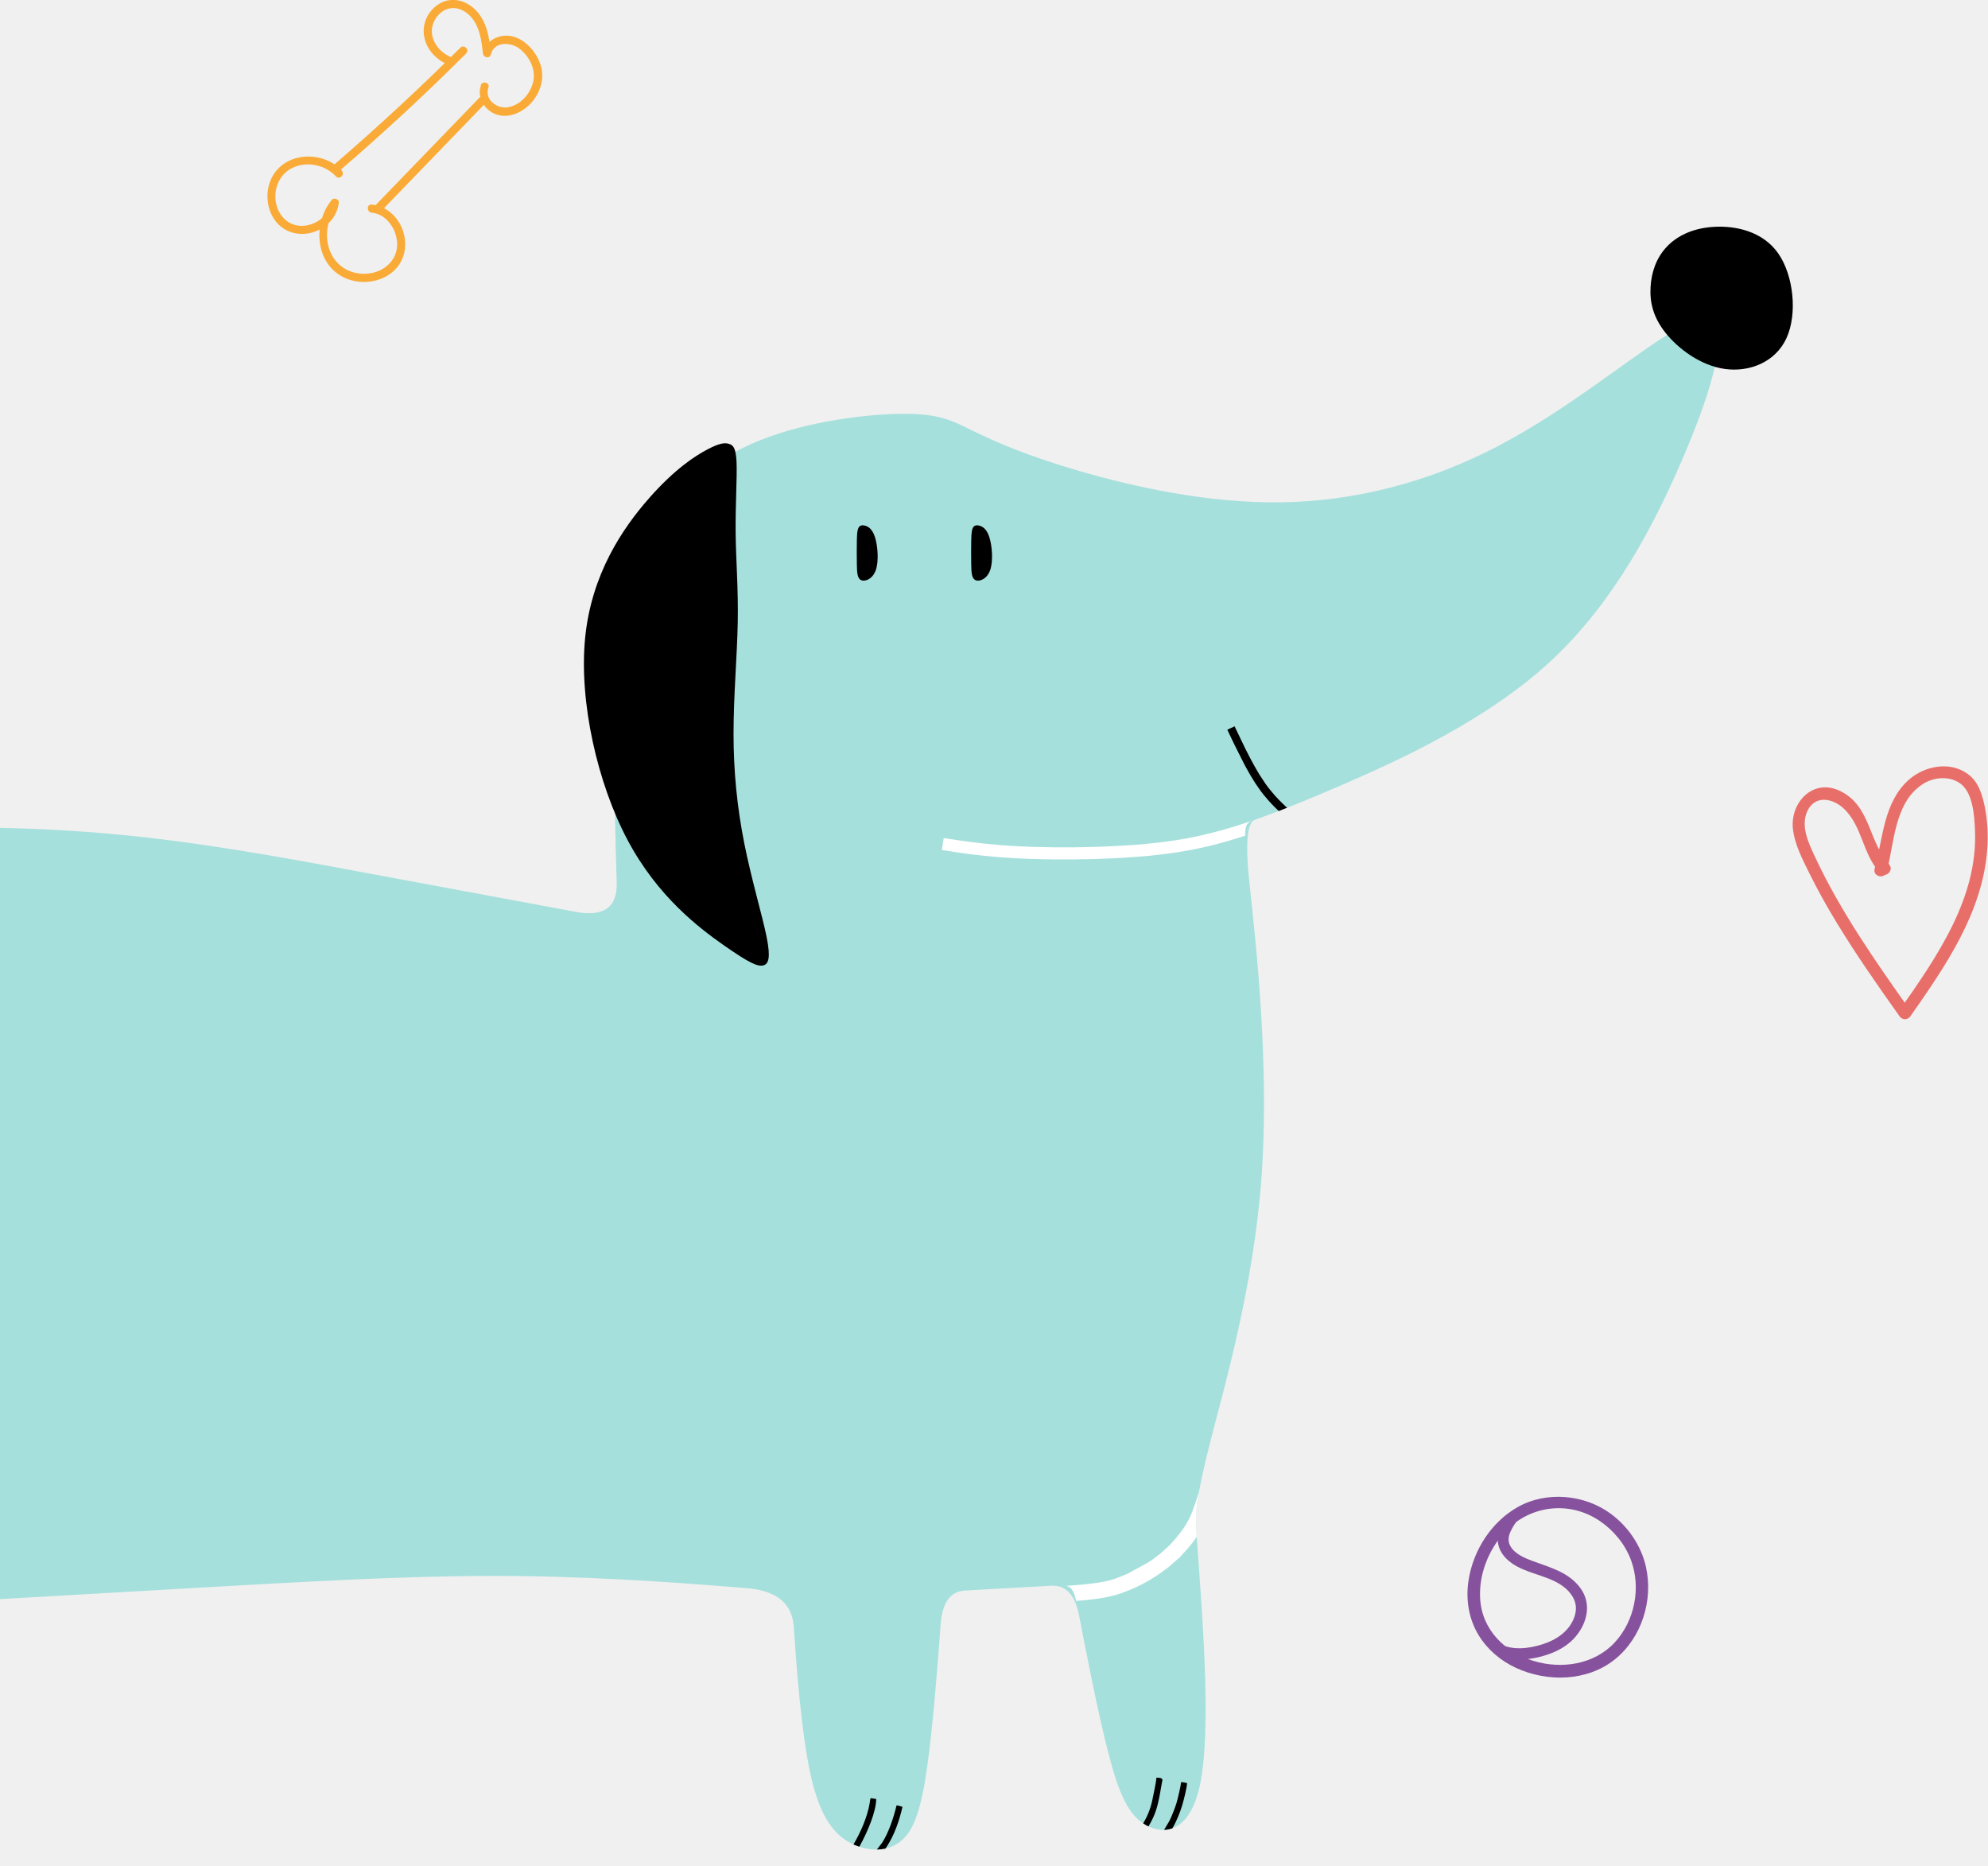
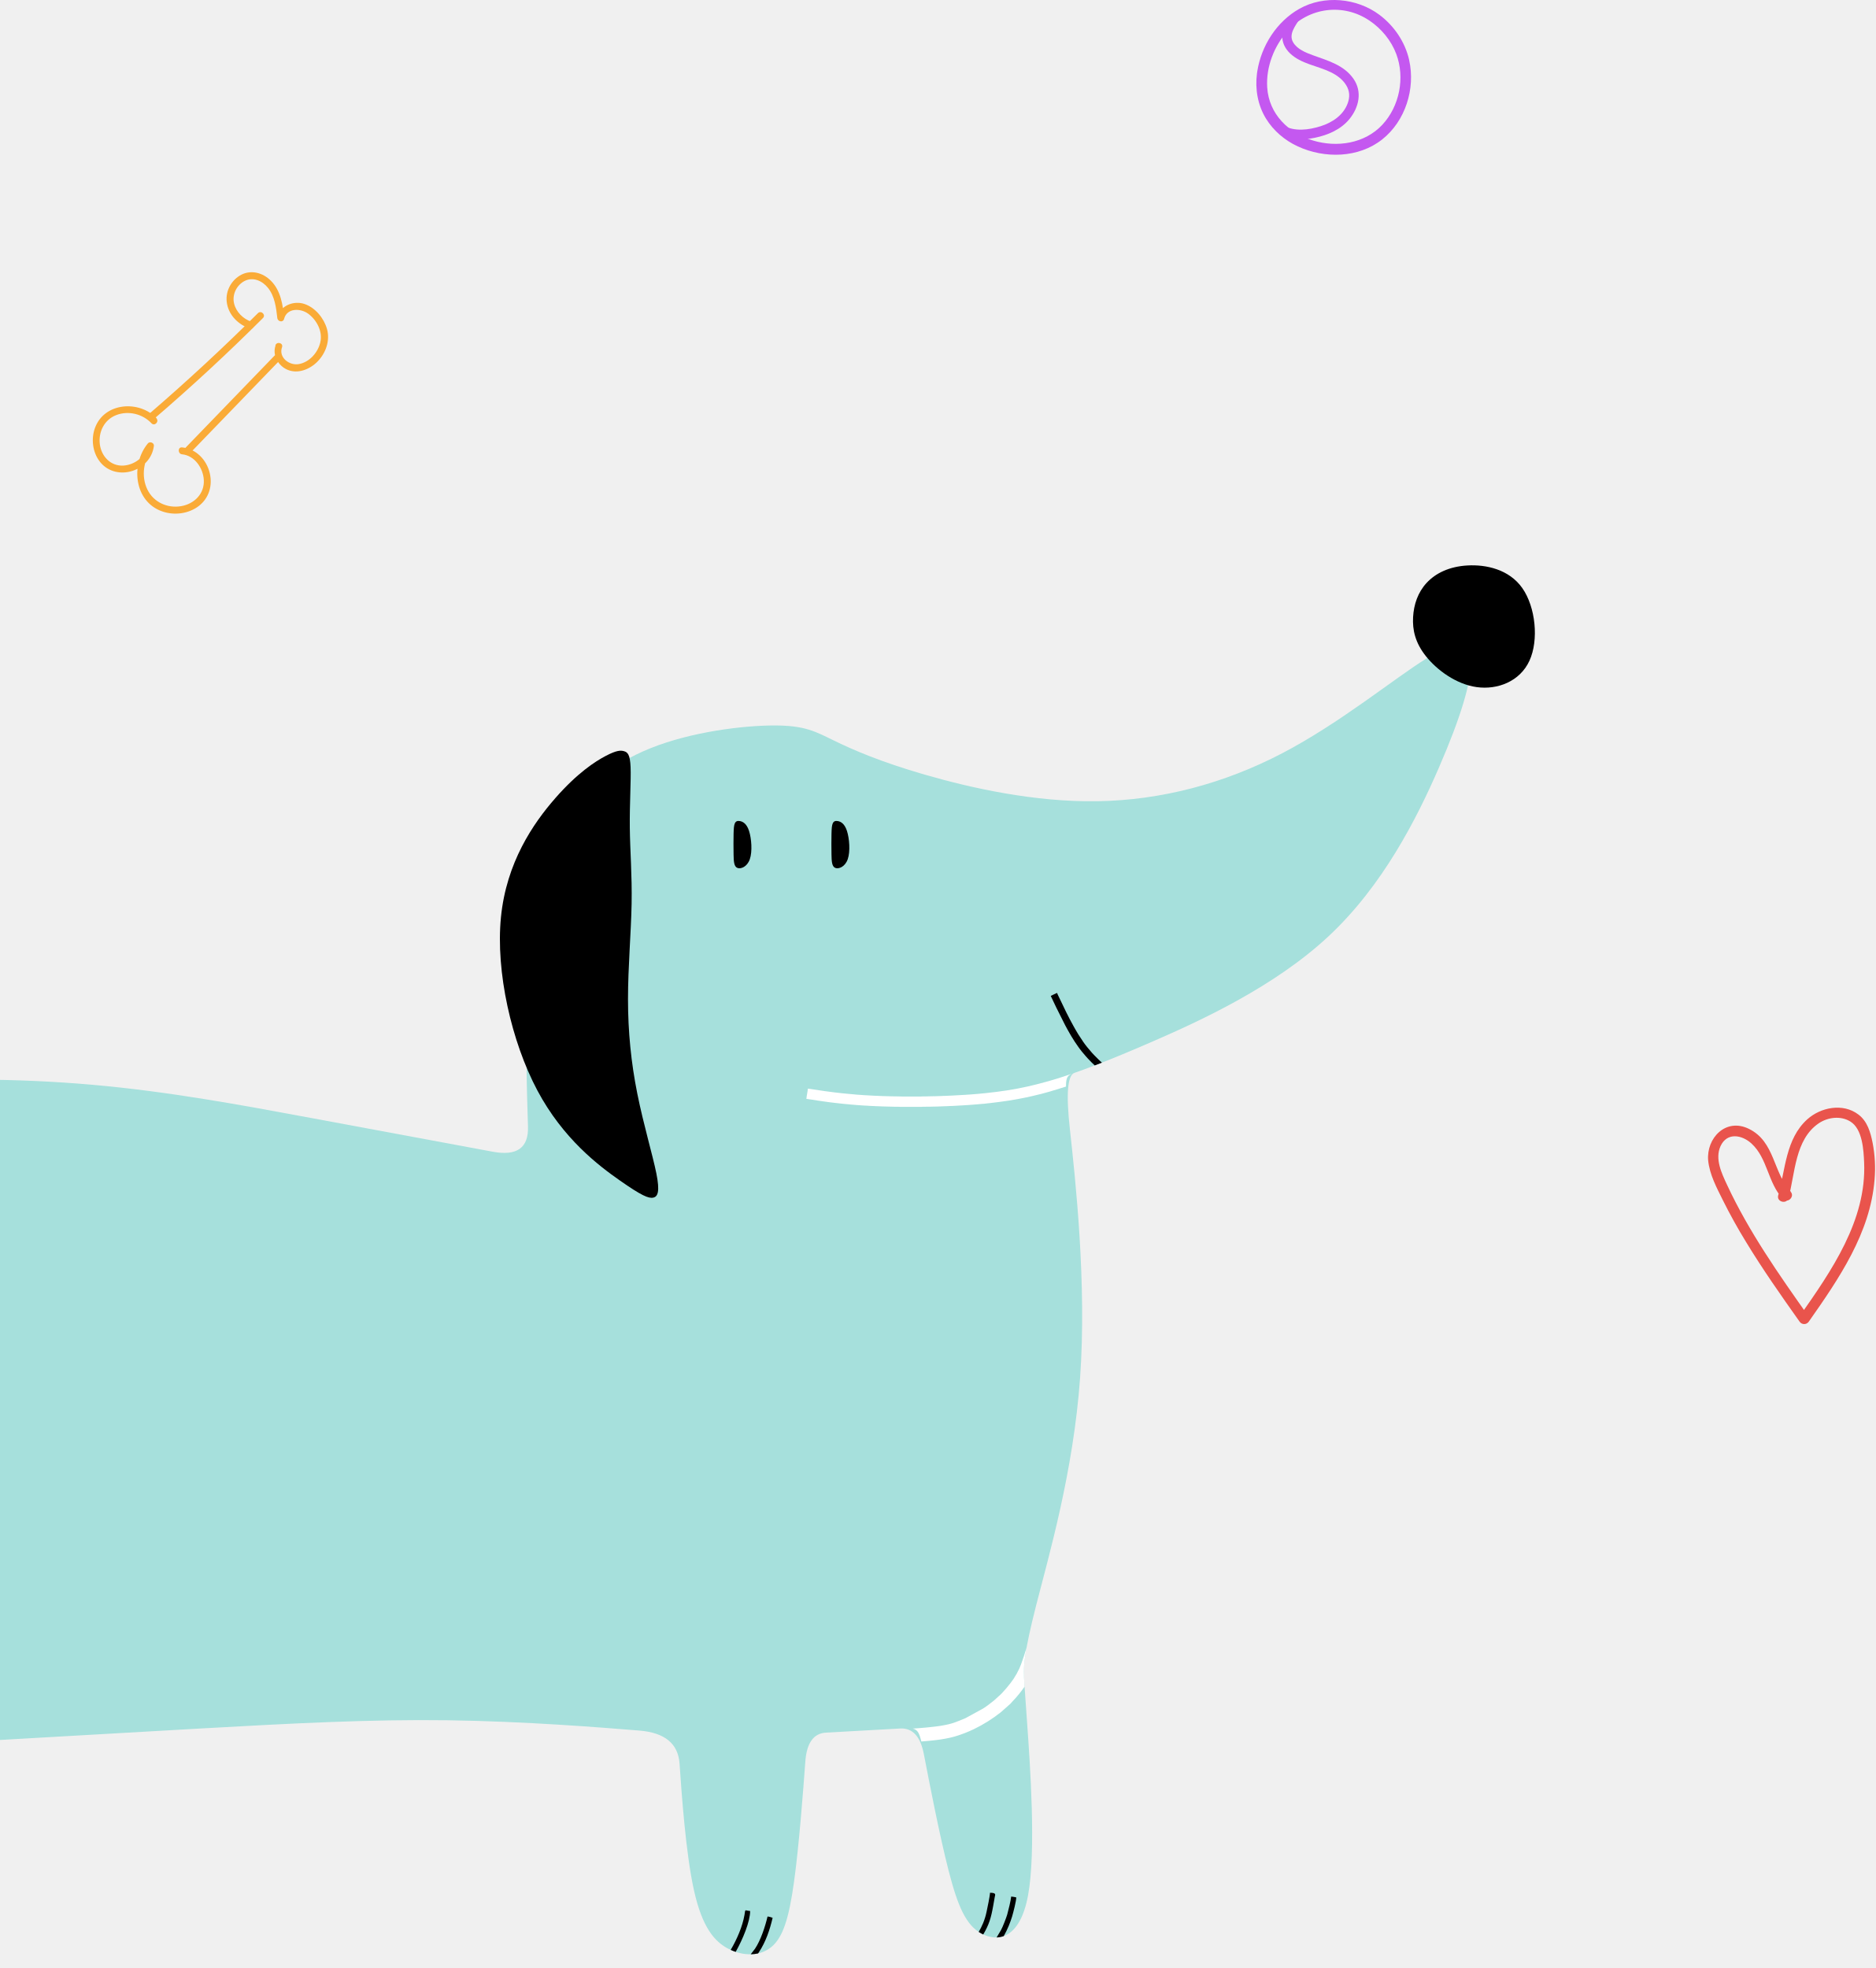
- <svg xmlns="http://www.w3.org/2000/svg" width="275" height="258" viewBox="0 0 275 258" fill="none">
-   <g clip-path="url(#clip0_35_620)">
-     <path d="M47.313 23.598C44.507 20.617 38.877 21.009 37.353 25.125C36.703 26.875 36.944 29.017 38.078 30.526C39.23 32.072 41.144 32.649 43.002 32.202C45.009 31.718 46.625 30.116 46.867 28.03C46.923 27.564 46.217 27.267 45.901 27.639C43.058 31.066 43.671 37.082 48.242 38.646C50.175 39.317 52.497 39.019 54.132 37.752C55.768 36.486 56.362 34.456 55.898 32.481C55.396 30.302 53.687 28.514 51.419 28.291C50.695 28.216 50.713 29.352 51.419 29.408C53.445 29.613 54.82 31.625 54.931 33.543C55.062 35.778 53.389 37.436 51.252 37.789C49.041 38.162 46.83 37.156 45.826 35.126C44.767 32.984 45.176 30.247 46.681 28.421L45.715 28.03C45.51 29.874 43.671 31.14 41.906 31.234C39.861 31.327 38.394 29.744 38.133 27.807C37.873 25.814 38.84 23.821 40.772 23.076C42.723 22.312 45.046 22.871 46.477 24.398C46.978 24.92 47.759 24.138 47.276 23.598H47.313Z" fill="#FAAB37" />
-     <path d="M47.053 23.542C53.055 18.383 58.871 13 64.483 7.394C65.003 6.891 64.204 6.09 63.684 6.593C58.072 12.181 52.256 17.563 46.254 22.741C45.696 23.206 46.495 24.007 47.053 23.542Z" fill="#FAAB37" />
-     <path d="M52.683 29.241C57.496 24.268 62.308 19.277 67.121 14.304C67.623 13.782 66.824 12.982 66.322 13.503C61.509 18.476 56.697 23.467 51.884 28.44C51.382 28.961 52.181 29.762 52.683 29.241Z" fill="#FAAB37" />
-     <path d="M66.527 11.827C65.969 13.373 66.935 15.067 68.385 15.719C70.076 16.483 72.027 15.701 73.272 14.453C74.628 13.093 75.372 11.044 74.833 9.163C74.35 7.431 72.956 5.718 71.209 5.122C69.463 4.526 67.326 5.364 66.824 7.226C67.196 7.282 67.567 7.32 67.92 7.375C67.697 5.252 67.363 2.961 65.783 1.378C64.445 0.019 62.42 -0.503 60.729 0.54C59.187 1.49 58.332 3.315 58.685 5.103C59.038 7.003 60.543 8.456 62.327 9.07C63.015 9.312 63.312 8.213 62.624 7.99C61.286 7.524 60.153 6.426 59.819 5.029C59.484 3.613 60.209 2.105 61.491 1.415C62.885 0.689 64.39 1.378 65.3 2.514C66.397 3.874 66.62 5.718 66.805 7.375C66.861 7.971 67.734 8.176 67.902 7.524C68.366 5.736 70.54 5.792 71.767 6.668C73.179 7.692 74.164 9.554 73.755 11.305C73.383 12.944 72.027 14.509 70.317 14.825C68.775 15.123 66.973 13.782 67.567 12.106C67.809 11.417 66.731 11.119 66.49 11.808L66.527 11.827Z" fill="#FAAB37" />
+ <svg xmlns="http://www.w3.org/2000/svg" width="303" height="318" viewBox="0 0 303 318" fill="none">
+   <g clip-path="url(#clip0_35_595)">
+     <path d="M25.313 67.597C22.507 64.618 16.877 65.009 15.353 69.125C14.703 70.875 14.944 73.017 16.078 74.526C17.23 76.072 19.144 76.649 21.002 76.202C23.009 75.718 24.625 74.116 24.867 72.03C24.923 71.564 24.217 71.266 23.901 71.639C21.058 75.066 21.671 81.082 26.242 82.646C28.174 83.317 30.497 83.019 32.132 81.752C33.768 80.486 34.362 78.456 33.898 76.481C33.396 74.302 31.686 72.514 29.419 72.291C28.695 72.216 28.713 73.353 29.419 73.408C31.445 73.613 32.82 75.625 32.931 77.543C33.062 79.778 31.389 81.436 29.252 81.79C27.041 82.162 24.83 81.156 23.826 79.126C22.767 76.984 23.176 74.246 24.681 72.421L23.715 72.03C23.51 73.874 21.671 75.141 19.906 75.234C17.861 75.327 16.394 73.744 16.133 71.807C15.873 69.814 16.84 67.821 18.772 67.076C20.723 66.312 23.046 66.871 24.477 68.398C24.978 68.92 25.759 68.138 25.276 67.597H25.313Z" fill="#FAAB37" />
+     <path d="M25.053 67.542C31.055 62.383 36.871 57 42.483 51.394C43.003 50.891 42.204 50.09 41.684 50.593C36.072 56.181 30.256 61.563 24.254 66.741C23.696 67.206 24.495 68.007 25.053 67.542Z" fill="#FAAB37" />
+     <path d="M30.683 73.241C35.496 68.268 40.308 63.276 45.121 58.304C45.623 57.782 44.824 56.981 44.322 57.503C39.509 62.476 34.697 67.467 29.884 72.44C29.382 72.961 30.181 73.762 30.683 73.241Z" fill="#FAAB37" />
+     <path d="M44.527 55.827C43.969 57.373 44.935 59.067 46.385 59.719C48.076 60.483 50.027 59.701 51.272 58.453C52.628 57.093 53.372 55.044 52.833 53.163C52.35 51.431 50.956 49.718 49.209 49.122C47.463 48.526 45.326 49.364 44.824 51.226C45.196 51.282 45.567 51.319 45.92 51.375C45.697 49.252 45.363 46.961 43.783 45.378C42.446 44.019 40.42 43.497 38.729 44.54C37.187 45.49 36.332 47.315 36.685 49.103C37.038 51.003 38.543 52.456 40.327 53.07C41.015 53.312 41.312 52.214 40.624 51.99C39.286 51.524 38.153 50.425 37.819 49.029C37.484 47.613 38.209 46.105 39.491 45.416C40.885 44.689 42.39 45.378 43.3 46.514C44.397 47.874 44.62 49.718 44.805 51.375C44.861 51.971 45.734 52.176 45.902 51.524C46.366 49.736 48.54 49.792 49.767 50.668C51.179 51.692 52.164 53.554 51.755 55.305C51.383 56.944 50.027 58.509 48.317 58.825C46.775 59.123 44.973 57.782 45.567 56.106C45.809 55.417 44.731 55.119 44.489 55.808L44.527 55.827Z" fill="#FAAB37" />
  </g>
-   <g clip-path="url(#clip1_35_620)">
-     <path d="M261.371 119.574C258.457 116.506 258.829 111.474 254.571 109.401C250.829 107.576 247.686 110.921 248 114.515C248.229 116.782 249.371 118.911 250.371 120.929C251.514 123.224 252.771 125.491 254.114 127.675C256.8 132.098 259.771 136.328 262.771 140.558C263.143 141.083 263.886 141.083 264.257 140.558C269.143 133.591 274.2 126.237 274.886 117.584C275.057 115.593 274.943 113.603 274.571 111.668C274.229 109.981 273.743 108.184 272.257 107.078C269.771 105.198 266.171 105.917 264 107.88C260.514 111.032 260.486 116.008 259.314 120.155C259.029 121.205 260.686 121.648 260.971 120.597C262.057 116.644 262 111.142 265.857 108.516C267.314 107.521 269.429 107.244 271 108.239C272.943 109.456 273.114 112.856 273.2 114.847C273.6 124.191 267.943 132.319 262.743 139.728H264.229C259.4 132.9 254.571 126.016 251.057 118.468C250.171 116.561 249.057 114.266 250 112.193C251.029 109.953 253.429 110.34 255 111.778C257.629 114.183 257.629 118.164 260.086 120.735C260.829 121.537 262.057 120.348 261.314 119.547L261.371 119.574Z" fill="#E86F69" />
+   <g clip-path="url(#clip1_35_595)">
+     <path d="M289.371 192.574C286.457 189.506 286.829 184.474 282.571 182.401C278.829 180.576 275.686 183.921 276 187.515C276.229 189.782 277.371 191.911 278.371 193.929C279.514 196.224 280.771 198.491 282.114 200.675C284.8 205.098 287.771 209.328 290.771 213.558C291.143 214.083 291.886 214.083 292.257 213.558C297.143 206.591 302.2 199.237 302.886 190.584C303.057 188.593 302.943 186.603 302.571 184.668C302.229 182.981 301.743 181.184 300.257 180.078C297.771 178.198 294.171 178.917 292 180.88C288.514 184.032 288.486 189.008 287.314 193.155C287.029 194.205 288.686 194.648 288.971 193.597C290.057 189.644 290 184.142 293.857 181.516C295.314 180.521 297.429 180.244 299 181.239C300.943 182.456 301.114 185.856 301.2 187.847C301.6 197.191 295.943 205.319 290.743 212.728H292.229C287.4 205.9 282.571 199.016 279.057 191.468C278.171 189.561 277.057 187.266 278 185.193C279.029 182.953 281.429 183.34 283 184.778C285.629 187.183 285.629 191.164 288.086 193.735C288.829 194.537 290.057 193.348 289.314 192.547L289.371 192.574Z" fill="#E9544C" />
  </g>
-   <path fill-rule="evenodd" clip-rule="evenodd" d="M149.447 65.177C156.776 67.3 167.105 69.634 177.349 69.466C187.594 69.3 197.754 66.635 207.167 61.72C216.578 56.807 225.24 49.644 230.489 46.396C235.735 43.148 237.568 43.814 237.652 46.979C237.736 50.143 236.069 55.807 232.487 64.054C228.906 72.299 223.41 83.127 214.663 91.288C205.917 99.452 193.925 104.948 186.261 108.28C178.599 111.612 175.267 112.778 173.602 113.361C172.492 113.749 172.242 116.734 172.853 122.313C173.769 130.683 175.602 147.425 174.518 162.625C173.436 177.824 169.437 191.483 167.439 199.313C165.44 207.143 165.44 209.142 165.44 210.142C165.44 211.142 165.44 211.142 165.939 218.137C166.438 225.135 167.439 239.127 166.105 246.288C164.773 253.452 161.108 253.785 158.609 252.451C156.111 251.12 154.778 248.121 153.278 242.29C151.779 236.46 150.114 227.798 149.279 223.466C148.724 220.579 147.447 219.191 145.448 219.301C142.45 219.467 136.453 219.8 133.454 219.968C131.455 220.078 130.344 221.633 130.122 224.632C129.789 229.129 129.124 238.125 128.289 244.12C127.457 250.118 126.457 253.116 124.624 254.615C122.791 256.115 120.126 256.115 117.794 254.949C115.462 253.783 113.464 251.451 112.13 245.454C110.797 239.457 110.132 229.796 109.799 224.965C109.576 221.744 107.411 219.967 103.302 219.635C97.14 219.136 84.812 218.135 72.318 217.97C59.825 217.804 47.164 218.469 32.339 219.303C17.513 220.136 0.522 221.136 -11.305 221.803C-23.131 222.47 -29.795 222.803 -33.127 222.969C-35.349 223.079 -36.459 223.912 -36.459 225.466C-36.459 227.798 -36.459 232.464 -36.793 238.127C-37.126 243.791 -37.793 250.455 -39.124 254.118C-40.458 257.784 -42.456 258.449 -44.455 257.616C-46.453 256.784 -48.452 254.452 -49.953 248.788C-51.452 243.124 -52.452 234.128 -52.951 229.631C-53.284 226.632 -55.227 225.077 -58.781 224.967C-64.111 224.801 -74.772 224.468 -80.102 224.3C-83.656 224.19 -85.489 225.189 -85.6 227.299C-85.766 230.463 -86.1 236.794 -86.267 241.625C-86.433 246.456 -86.433 249.788 -87.433 252.453C-88.433 255.119 -90.432 257.117 -92.43 257.784C-94.428 258.451 -96.427 257.784 -98.427 254.953C-100.426 252.122 -102.424 247.123 -103.592 239.96C-104.758 232.797 -105.091 223.47 -104.758 214.141C-104.424 204.811 -103.424 195.484 -103.259 186.654C-103.093 177.826 -103.758 169.497 -102.426 161.667C-101.092 153.838 -97.763 146.509 -93.097 140.346C-88.433 134.183 -82.436 129.184 -74.441 126.02C-66.445 122.856 -56.449 121.522 -47.621 119.857C-38.793 118.192 -31.129 116.192 -20.802 115.193C-10.474 114.193 2.52 114.193 14.846 115.277C27.174 116.359 38.833 118.525 50.494 120.691C62.155 122.858 73.816 125.022 79.645 126.106C83.533 126.827 85.421 125.467 85.309 122.025C85.143 116.86 84.81 106.533 85.309 97.372C85.808 88.21 87.142 80.215 90.306 74.05C93.47 67.887 98.469 63.555 105.131 60.889C111.795 58.224 120.124 57.224 125.121 57.224C130.118 57.224 131.785 58.224 134.784 59.681C137.782 61.139 142.112 63.053 149.443 65.179L149.447 65.177Z" fill="#A6E0DC" />
-   <path fill-rule="evenodd" clip-rule="evenodd" d="M165.874 206.211C165.44 208.579 165.44 209.543 165.44 210.142C165.44 210.741 165.44 210.976 165.544 212.537C165.017 213.318 164.192 214.323 163.618 214.895C163.45 215.063 163.366 215.215 163.176 215.374L161.691 216.689C160.355 217.739 158.899 218.663 157.363 219.4C156.391 219.866 155.393 220.261 154.305 220.582C153.376 220.854 152.204 221.062 151.147 221.183C150.513 221.255 149.658 221.341 148.864 221.4C148.537 219.997 148.23 219.477 147.465 219.316C148.86 219.238 151.051 219.021 151.957 218.872C153.953 218.54 154.35 218.301 155.996 217.632L158.84 216.074C159.539 215.628 159.962 215.28 160.615 214.769L161.306 214.139C162.024 213.566 163.282 212.009 163.753 211.304C164.102 210.778 164.426 210.199 164.7 209.61C164.751 209.5 164.788 209.393 164.826 209.297C164.878 209.168 164.91 209.117 164.957 208.988C165.268 208.131 165.567 207.272 165.837 206.348L165.878 206.207L165.874 206.211ZM-27.627 222.691L-28.233 222.721L-27.684 222.682C-27.664 222.682 -27.644 222.687 -27.627 222.691ZM-35.766 223.261C-36.453 223.527 -36.453 224.09 -36.453 225.468V225.515C-37.685 225.65 -39.632 225.902 -40.219 225.988C-41.835 226.227 -44.954 226.689 -46.367 226.814C-46.875 226.859 -47.419 226.949 -47.928 226.978C-48.19 226.992 -48.513 227.019 -48.738 227.049C-49.219 227.115 -52.514 227.229 -52.927 227.231H-53.273C-53.623 225.564 -54.279 225.2 -56.594 225.057L-53.647 225.074C-53.34 225.074 -53.033 225.071 -52.727 225.074C-52.097 225.074 -51.09 224.992 -50.405 224.99C-50.184 224.99 -50.147 224.957 -49.967 224.947C-47.026 224.787 -42.614 224.155 -39.644 223.724C-38.789 223.599 -36.891 223.366 -35.768 223.265L-35.766 223.261Z" fill="white" />
-   <path fill-rule="evenodd" clip-rule="evenodd" d="M237.116 31.37C240.086 31.204 243.823 31.975 245.969 35.027C248.112 38.079 248.662 43.411 247.122 46.766C245.584 50.12 241.953 51.495 238.601 51.026C235.246 50.558 232.168 48.251 230.409 46.05C228.65 43.851 228.21 41.761 228.321 39.728C228.431 37.692 229.09 35.715 230.519 34.174C231.949 32.634 234.148 31.536 237.118 31.37H237.116Z" fill="black" />
-   <path fill-rule="evenodd" clip-rule="evenodd" d="M89.727 68.969C86.146 73.05 81.815 79.38 80.942 88.208C80.069 97.036 82.656 108.36 86.82 116.19C90.985 124.019 96.729 128.352 100.183 130.769C103.638 133.187 104.804 133.686 105.553 133.518C106.303 133.353 106.635 132.518 106.052 129.603C105.469 126.689 103.969 121.69 102.969 116.693C101.969 111.696 101.47 106.699 101.47 101.45C101.47 96.202 101.969 90.706 102.053 86.042C102.137 81.379 101.803 77.545 101.762 73.714C101.721 69.881 101.973 66.046 101.889 63.964C101.805 61.882 101.388 61.552 100.846 61.387C100.304 61.221 99.637 61.221 97.888 62.137C96.139 63.054 93.307 64.886 89.725 68.967L89.727 68.969Z" fill="black" />
-   <path fill-rule="evenodd" clip-rule="evenodd" d="M136.847 74.26C137.242 75.469 137.41 77.593 136.972 78.842C136.534 80.092 135.493 80.466 134.953 80.237C134.411 80.008 134.37 79.176 134.35 78.091C134.329 77.01 134.329 75.676 134.35 74.76C134.37 73.843 134.413 73.344 134.558 73.031C134.704 72.718 134.953 72.593 135.391 72.677C135.829 72.761 136.453 73.052 136.847 74.26ZM121.026 74.26C121.421 75.469 121.588 77.593 121.151 78.842C120.713 80.092 119.672 80.466 119.132 80.237C118.59 80.008 118.549 79.176 118.529 78.091C118.508 77.01 118.508 75.676 118.529 74.76C118.549 73.843 118.592 73.344 118.737 73.031C118.882 72.718 119.134 72.593 119.57 72.677C120.007 72.761 120.631 73.052 121.028 74.26H121.026Z" fill="black" />
-   <path fill-rule="evenodd" clip-rule="evenodd" d="M162.182 252.844C161.799 252.983 161.413 253.053 161.028 253.065C161.237 252.734 161.464 252.341 161.738 251.873C161.99 251.443 162.605 249.846 162.738 249.377C162.92 248.739 163.333 247.06 163.383 246.456C163.626 246.463 163.992 246.544 164.205 246.593C164.205 247.178 163.714 249.081 163.53 249.688C163.26 250.568 162.804 251.766 162.182 252.842V252.844ZM158.87 252.584C159.817 250.965 160.126 249.925 160.48 247.939C160.57 247.428 160.634 247.035 160.726 246.538C160.795 246.162 161.032 245.843 159.961 245.843C159.961 246.317 159.525 248.352 159.406 248.923C159.126 250.271 158.631 251.329 158.136 252.173C158.289 252.276 158.447 252.368 158.609 252.456C158.695 252.501 158.78 252.544 158.87 252.587V252.584ZM122.482 255.649C122.098 255.734 121.701 255.779 121.298 255.788L122.004 254.867C122.92 253.489 123.638 251.306 124.016 249.682C124.227 249.686 124.698 249.819 124.839 249.889C124.391 251.815 123.726 253.783 122.634 255.43C122.589 255.497 122.54 255.571 122.484 255.651L122.482 255.649ZM118.868 255.397C118.596 255.305 118.328 255.199 118.062 255.078C119.093 253.323 119.96 251.296 120.288 249.447C120.474 248.391 120.241 248.708 121.206 248.79C121.206 250.48 120.032 253.331 118.868 255.399V255.397ZM-42.027 257.778C-42.362 257.894 -42.706 257.946 -43.056 257.935C-42.822 257.518 -42.626 257.138 -42.473 256.837C-42.352 256.6 -42.254 256.407 -42.164 256.186C-42.051 255.906 -41.957 255.759 -41.841 255.481C-41.409 254.45 -41.008 252.672 -40.922 252.492C-40.116 252.881 -39.908 252.044 -40.564 254.427C-40.836 255.411 -41.448 256.708 -42.027 257.778ZM-44.862 257.424L-44.778 257.271C-43.945 255.473 -43.498 253.83 -43.043 251.875C-43.369 251.848 -43.561 251.738 -43.933 251.738C-43.933 252.64 -44.747 254.947 -45.126 255.892C-45.31 256.35 -45.437 256.671 -45.574 256.976C-45.336 257.15 -45.099 257.299 -44.86 257.424H-44.862ZM-91.778 257.52C-91.992 257.622 -92.211 257.71 -92.428 257.784C-92.657 257.86 -92.884 257.919 -93.113 257.958C-92.774 257.522 -92.487 257.089 -92.279 256.741C-91.549 255.52 -91.189 254.288 -90.9 252.842C-90.82 252.445 -90.642 251.748 -90.632 251.329C-90.419 251.378 -90.053 251.459 -89.81 251.466C-89.81 252.108 -90.264 253.99 -90.454 254.661C-90.687 255.487 -91.16 256.53 -91.78 257.522L-91.778 257.52ZM-95.247 257.753C-95.504 257.653 -95.762 257.526 -96.02 257.367C-95.418 256.34 -94.991 255.452 -94.698 254.11C-94.461 253.02 -94.328 252.419 -94.328 251.259H-93.439C-93.439 252.075 -93.637 253.106 -93.776 253.802C-94.128 255.565 -94.709 256.823 -95.249 257.753H-95.247Z" fill="black" />
-   <path fill-rule="evenodd" clip-rule="evenodd" d="M173.335 113.455C172.554 113.743 172.227 114.011 172.239 115.576L169.641 116.374C168.721 116.635 167.8 116.887 166.864 117.09C166.176 117.239 165.485 117.413 164.792 117.527L163.082 117.828C162.055 117.998 161.028 118.108 159.997 118.239C159.836 118.26 159.696 118.268 159.533 118.288C159.24 118.325 158.917 118.366 158.625 118.378C158.32 118.39 158.009 118.45 157.706 118.46C157.627 118.462 157.563 118.468 157.477 118.474L157.017 118.515C156.919 118.517 156.872 118.525 156.774 118.527C156.712 118.527 156.716 118.536 156.665 118.54L156.311 118.564C156.189 118.581 156.072 118.572 155.951 118.583C155.9 118.587 155.896 118.595 155.831 118.595C155.52 118.597 155.201 118.648 154.886 118.648C154.798 118.648 154.757 118.662 154.657 118.662C154.485 118.662 154.121 118.693 153.943 118.703C153.773 118.712 153.626 118.707 153.456 118.716C153.139 118.732 152.812 118.757 152.499 118.757L151.527 118.797C151.447 118.8 151.363 118.797 151.284 118.797C151.183 118.797 151.122 118.81 151.04 118.812C150.879 118.816 150.691 118.802 150.551 118.82L149.071 118.836C148.993 118.836 148.944 118.849 148.856 118.851H145.413C145.334 118.849 145.282 118.836 145.186 118.836C145.006 118.836 144.826 118.836 144.646 118.836C144.127 118.836 143.583 118.795 143.067 118.795C142.877 118.795 142.734 118.781 142.542 118.781C142.439 118.781 142.392 118.767 142.286 118.767C142.012 118.767 141.791 118.738 141.517 118.74C141.419 118.74 141.367 118.726 141.261 118.726L140.357 118.685C140.306 118.681 140.3 118.673 140.236 118.671C139.968 118.669 139.733 118.644 139.467 118.632L138.334 118.55C138.275 118.548 138.277 118.538 138.213 118.536C137.958 118.527 137.238 118.458 136.984 118.429C136.812 118.411 136.661 118.403 136.489 118.384C136.336 118.368 136.158 118.347 136 118.333C135.673 118.305 135.352 118.251 135.029 118.225C134.526 118.182 133.613 118.051 133.116 117.979C132.809 117.934 132.49 117.891 132.171 117.844C132.036 117.826 130.414 117.564 130.292 117.564C130.292 117.39 130.386 116.93 130.412 116.74C130.437 116.556 130.535 116.073 130.535 115.905L133.286 116.312C134.235 116.447 135.162 116.556 136.119 116.662L138.539 116.887C138.706 116.905 138.866 116.899 139.034 116.918C139.181 116.934 139.371 116.944 139.522 116.957L140.277 116.998C140.527 116.998 141.026 117.055 141.275 117.053L142.3 117.094C142.407 117.094 142.464 117.108 142.556 117.108C143.079 117.108 143.587 117.149 144.108 117.149C144.462 117.149 144.785 117.163 145.147 117.163C145.327 117.163 145.471 117.177 145.661 117.177H148.858C148.956 117.177 148.999 117.163 149.087 117.163C149.248 117.163 149.41 117.163 149.574 117.163C149.754 117.163 149.885 117.149 150.061 117.149C150.222 117.149 150.394 117.153 150.535 117.137C150.682 117.12 150.866 117.147 151.018 117.135L152.206 117.096C152.302 117.096 152.36 117.085 152.435 117.081C152.513 117.077 152.599 117.083 152.679 117.081C152.756 117.079 152.81 117.067 152.908 117.067L153.853 117.026C153.951 117.026 153.988 117.012 154.082 117.012L154.783 116.973C155.019 116.955 155.248 116.959 155.473 116.934L156.062 116.903C156.105 116.899 156.111 116.893 156.172 116.891C156.432 116.891 156.708 116.85 156.968 116.838L157.305 116.811C157.361 116.809 157.477 116.799 157.541 116.791C157.69 116.768 157.841 116.773 157.991 116.756L159.33 116.625C161.64 116.382 163.857 116.059 166.093 115.549C167.301 115.273 168.441 114.979 169.6 114.645L170.163 114.48C170.631 114.351 171.368 114.111 171.838 113.956L173.305 113.467L173.335 113.457V113.455Z" fill="white" />
-   <path fill-rule="evenodd" clip-rule="evenodd" d="M178.049 111.706C177.631 111.87 177.247 112.021 176.887 112.158L176.836 112.111C176.701 112.007 176.036 111.33 175.872 111.143C175.844 111.111 175.815 111.086 175.784 111.055L175.535 110.779C175.496 110.74 175.486 110.73 175.453 110.687L174.809 109.928C174.702 109.793 174.606 109.671 174.502 109.534L174.279 109.231C173.853 108.652 173.469 108.047 173.097 107.431C173.005 107.28 172.931 107.138 172.839 106.987C172.747 106.836 172.671 106.697 172.585 106.539C172.542 106.457 172.501 106.4 172.458 106.314C172.34 106.081 172.205 105.864 172.09 105.631L170.683 102.829C170.642 102.745 170.611 102.673 170.57 102.589C170.528 102.506 170.491 102.44 170.456 102.352L169.891 101.164C169.855 101.082 169.805 101.017 169.783 100.92C170.071 100.767 170.372 100.648 170.66 100.503C170.701 100.483 170.74 100.454 170.795 100.45C170.82 100.552 171.043 100.996 171.115 101.143L172.105 103.203C172.24 103.508 172.409 103.813 172.559 104.111C172.681 104.359 173.011 105.005 173.137 105.218L173.499 105.883C173.575 106.034 173.659 106.167 173.743 106.314C173.827 106.466 173.909 106.605 173.997 106.75C174.08 106.891 174.16 107.03 174.25 107.171L175.06 108.398C175.242 108.666 175.445 108.924 175.645 109.176L176.422 110.098C176.662 110.37 177.001 110.706 177.259 110.961L177.509 111.211C177.547 111.25 177.566 111.258 177.603 111.293C177.664 111.346 177.711 111.407 177.772 111.46L177.948 111.622C177.983 111.649 178.016 111.677 178.051 111.708L178.049 111.706Z" fill="black" />
-   <g clip-path="url(#clip2_35_620)">
-     <path d="M227.692 216.71C227.032 213.779 225.248 211.152 222.849 209.37C219.236 206.681 213.945 206.165 209.952 208.418C206.289 210.485 203.8 214.39 203.151 218.514C203.129 218.637 203.112 218.766 203.095 218.889C202.771 221.399 203.224 223.999 204.555 226.167C205.768 228.14 207.608 229.697 209.706 230.661C214.023 232.65 219.51 232.555 223.33 229.529C227.077 226.565 228.721 221.332 227.687 216.715L227.692 216.71ZM223.347 227.165C217.681 233.249 205.293 229.849 204.75 221.114C204.549 217.802 205.863 214.429 208.067 211.981C211.49 208.188 217.021 207.454 221.289 210.339C223.212 211.639 224.784 213.539 225.606 215.729C227.038 219.562 226.138 224.167 223.347 227.165Z" fill="#87529D" />
-     <path d="M208.817 209.308C208.14 210.356 207.318 211.415 207.2 212.698C207.1 213.808 207.648 214.867 208.431 215.617C210.232 217.337 212.877 217.618 215.036 218.676C216.026 219.164 216.937 219.825 217.519 220.778C218.084 221.708 218.129 222.666 217.76 223.68C217.055 225.618 215.276 226.795 213.386 227.395C211.462 228.005 209.152 228.302 207.318 227.26C206.691 226.907 206.11 227.714 206.568 228.229C207.994 229.832 210.556 229.647 212.458 229.26C214.538 228.834 216.647 227.932 218.022 226.257C219.566 224.369 220.159 221.831 218.682 219.719C217.122 217.489 214.538 216.805 212.116 215.92C210.97 215.5 209.6 214.956 208.945 213.847C208.157 212.513 209.342 211.124 210.025 210.014C210.5 209.241 209.298 208.546 208.811 209.303L208.817 209.308Z" fill="#87529D" />
+   <path fill-rule="evenodd" clip-rule="evenodd" d="M149.447 125.177C156.776 127.3 167.105 129.634 177.349 129.466C187.594 129.3 197.754 126.635 207.167 121.72C216.578 116.807 225.24 109.644 230.489 106.396C235.735 103.147 237.568 103.814 237.652 106.979C237.736 110.143 236.069 115.807 232.487 124.054C228.906 132.299 223.41 143.127 214.663 151.289C205.917 159.452 193.925 164.948 186.261 168.28C178.599 171.612 175.267 172.778 173.602 173.361C172.492 173.749 172.242 176.734 172.853 182.313C173.769 190.683 175.602 207.425 174.518 222.625C173.436 237.824 169.437 251.483 167.439 259.313C165.44 267.143 165.44 269.142 165.44 270.142C165.44 271.142 165.44 271.142 165.939 278.137C166.438 285.135 167.439 299.127 166.105 306.288C164.773 313.452 161.108 313.785 158.609 312.451C156.111 311.12 154.778 308.121 153.278 302.29C151.779 296.46 150.114 287.798 149.279 283.466C148.724 280.579 147.447 279.191 145.448 279.301C142.45 279.467 136.453 279.8 133.454 279.968C131.455 280.078 130.344 281.633 130.122 284.632C129.789 289.129 129.124 298.125 128.289 304.12C127.457 310.118 126.457 313.116 124.624 314.615C122.791 316.115 120.126 316.115 117.794 314.949C115.462 313.783 113.464 311.451 112.13 305.454C110.797 299.457 110.132 289.796 109.799 284.965C109.576 281.744 107.411 279.967 103.302 279.635C97.14 279.136 84.812 278.135 72.318 277.97C59.825 277.804 47.164 278.469 32.339 279.303C17.513 280.136 0.522 281.136 -11.305 281.803C-23.131 282.47 -29.795 282.803 -33.127 282.969C-35.349 283.079 -36.459 283.912 -36.459 285.466C-36.459 287.798 -36.459 292.464 -36.793 298.127C-37.126 303.791 -37.793 310.455 -39.124 314.118C-40.458 317.784 -42.456 318.449 -44.455 317.616C-46.453 316.784 -48.452 314.452 -49.953 308.788C-51.452 303.124 -52.452 294.128 -52.951 289.631C-53.284 286.632 -55.227 285.077 -58.781 284.967C-64.111 284.801 -74.772 284.468 -80.102 284.3C-83.656 284.19 -85.489 285.189 -85.6 287.299C-85.766 290.463 -86.1 296.794 -86.267 301.625C-86.433 306.456 -86.433 309.788 -87.433 312.453C-88.433 315.119 -90.432 317.117 -92.43 317.784C-94.428 318.451 -96.427 317.784 -98.427 314.953C-100.426 312.122 -102.424 307.123 -103.592 299.96C-104.758 292.797 -105.091 283.47 -104.758 274.141C-104.424 264.811 -103.424 255.484 -103.259 246.654C-103.093 237.826 -103.758 229.497 -102.426 221.667C-101.092 213.838 -97.763 206.509 -93.097 200.346C-88.433 194.183 -82.436 189.184 -74.441 186.02C-66.445 182.856 -56.449 181.522 -47.621 179.857C-38.793 178.192 -31.129 176.192 -20.802 175.193C-10.474 174.193 2.52 174.193 14.846 175.277C27.174 176.359 38.833 178.525 50.494 180.691C62.155 182.858 73.816 185.022 79.645 186.106C83.533 186.827 85.421 185.467 85.309 182.025C85.143 176.86 84.81 166.533 85.309 157.372C85.808 148.21 87.142 140.215 90.306 134.05C93.47 127.887 98.469 123.555 105.131 120.889C111.795 118.224 120.124 117.224 125.121 117.224C130.118 117.224 131.785 118.224 134.784 119.681C137.782 121.139 142.112 123.054 149.443 125.179L149.447 125.177Z" fill="#A6E0DC" />
+   <path fill-rule="evenodd" clip-rule="evenodd" d="M165.874 266.211C165.44 268.579 165.44 269.543 165.44 270.142C165.44 270.741 165.44 270.976 165.544 272.537C165.017 273.318 164.192 274.323 163.618 274.895C163.45 275.063 163.366 275.215 163.176 275.374L161.691 276.689C160.355 277.739 158.899 278.663 157.363 279.4C156.391 279.866 155.393 280.261 154.305 280.582C153.376 280.854 152.204 281.062 151.147 281.183C150.513 281.255 149.658 281.341 148.864 281.4C148.537 279.997 148.23 279.477 147.465 279.316C148.86 279.238 151.051 279.021 151.957 278.872C153.953 278.54 154.35 278.301 155.996 277.632L158.84 276.074C159.539 275.628 159.962 275.28 160.615 274.769L161.306 274.139C162.024 273.566 163.282 272.009 163.753 271.304C164.102 270.778 164.426 270.199 164.7 269.61C164.751 269.5 164.788 269.393 164.826 269.297C164.878 269.168 164.91 269.117 164.957 268.988C165.268 268.131 165.567 267.272 165.837 266.348L165.878 266.207L165.874 266.211ZM-27.627 282.691L-28.233 282.721L-27.684 282.682C-27.664 282.682 -27.644 282.687 -27.627 282.691ZM-35.766 283.261C-36.453 283.527 -36.453 284.09 -36.453 285.468V285.515C-37.685 285.65 -39.632 285.902 -40.219 285.988C-41.835 286.227 -44.954 286.689 -46.367 286.814C-46.875 286.859 -47.419 286.949 -47.928 286.978C-48.19 286.992 -48.513 287.019 -48.738 287.049C-49.219 287.115 -52.514 287.229 -52.927 287.231H-53.273C-53.623 285.564 -54.279 285.2 -56.594 285.057L-53.647 285.074C-53.34 285.074 -53.033 285.071 -52.727 285.074C-52.097 285.074 -51.09 284.992 -50.405 284.99C-50.184 284.99 -50.147 284.957 -49.967 284.947C-47.026 284.787 -42.614 284.155 -39.644 283.724C-38.789 283.599 -36.891 283.366 -35.768 283.265L-35.766 283.261Z" fill="white" />
+   <path fill-rule="evenodd" clip-rule="evenodd" d="M237.116 91.37C240.086 91.204 243.823 91.975 245.969 95.027C248.112 98.079 248.662 103.411 247.122 106.766C245.584 110.12 241.953 111.495 238.601 111.027C235.246 110.558 232.168 108.251 230.409 106.05C228.65 103.851 228.21 101.761 228.321 99.728C228.431 97.692 229.09 95.715 230.519 94.174C231.949 92.634 234.148 91.536 237.118 91.37H237.116Z" fill="black" />
+   <path fill-rule="evenodd" clip-rule="evenodd" d="M89.727 128.969C86.146 133.05 81.815 139.38 80.942 148.208C80.069 157.036 82.656 168.36 86.82 176.19C90.985 184.019 96.729 188.352 100.183 190.769C103.638 193.187 104.804 193.686 105.553 193.518C106.303 193.353 106.635 192.518 106.052 189.603C105.469 186.689 103.969 181.69 102.969 176.693C101.969 171.696 101.47 166.699 101.47 161.45C101.47 156.202 101.969 150.706 102.053 146.042C102.137 141.379 101.803 137.545 101.762 133.714C101.721 129.881 101.973 126.046 101.889 123.964C101.805 121.882 101.388 121.552 100.846 121.387C100.304 121.221 99.637 121.221 97.888 122.137C96.139 123.054 93.307 124.886 89.725 128.967L89.727 128.969Z" fill="black" />
+   <path fill-rule="evenodd" clip-rule="evenodd" d="M136.847 134.26C137.242 135.469 137.41 137.592 136.972 138.842C136.534 140.092 135.493 140.466 134.953 140.237C134.411 140.008 134.37 139.176 134.35 138.092C134.329 137.01 134.329 135.676 134.35 134.76C134.37 133.843 134.413 133.344 134.558 133.031C134.704 132.718 134.953 132.593 135.391 132.677C135.829 132.761 136.453 133.052 136.847 134.26ZM121.026 134.26C121.421 135.469 121.588 137.592 121.151 138.842C120.713 140.092 119.672 140.466 119.132 140.237C118.59 140.008 118.549 139.176 118.529 138.092C118.508 137.01 118.508 135.676 118.529 134.76C118.549 133.843 118.592 133.344 118.737 133.031C118.882 132.718 119.134 132.593 119.57 132.677C120.007 132.761 120.631 133.052 121.028 134.26H121.026Z" fill="black" />
+   <path fill-rule="evenodd" clip-rule="evenodd" d="M162.182 312.844C161.799 312.983 161.413 313.053 161.028 313.065C161.237 312.734 161.464 312.341 161.738 311.873C161.99 311.443 162.605 309.846 162.738 309.377C162.92 308.739 163.333 307.06 163.383 306.456C163.626 306.463 163.992 306.544 164.205 306.593C164.205 307.178 163.714 309.081 163.53 309.688C163.26 310.568 162.804 311.766 162.182 312.842V312.844ZM158.87 312.584C159.817 310.965 160.126 309.925 160.48 307.939C160.57 307.428 160.634 307.035 160.726 306.538C160.795 306.162 161.032 305.843 159.961 305.843C159.961 306.317 159.525 308.352 159.406 308.923C159.126 310.271 158.631 311.329 158.136 312.173C158.289 312.276 158.447 312.368 158.609 312.456C158.695 312.501 158.78 312.544 158.87 312.587V312.584ZM122.482 315.649C122.098 315.734 121.701 315.779 121.298 315.788L122.004 314.867C122.92 313.489 123.638 311.306 124.016 309.682C124.227 309.686 124.698 309.819 124.839 309.889C124.391 311.815 123.726 313.783 122.634 315.43C122.589 315.497 122.54 315.571 122.484 315.651L122.482 315.649ZM118.868 315.397C118.596 315.305 118.328 315.199 118.062 315.078C119.093 313.323 119.96 311.296 120.288 309.447C120.474 308.391 120.241 308.708 121.206 308.79C121.206 310.48 120.032 313.331 118.868 315.399V315.397ZM-42.027 317.778C-42.362 317.894 -42.706 317.946 -43.056 317.935C-42.822 317.518 -42.626 317.138 -42.473 316.837C-42.352 316.6 -42.254 316.407 -42.164 316.186C-42.051 315.906 -41.957 315.759 -41.841 315.481C-41.409 314.45 -41.008 312.672 -40.922 312.492C-40.116 312.881 -39.908 312.044 -40.564 314.427C-40.836 315.411 -41.448 316.708 -42.027 317.778ZM-44.862 317.424L-44.778 317.271C-43.945 315.473 -43.498 313.83 -43.043 311.875C-43.369 311.848 -43.561 311.738 -43.933 311.738C-43.933 312.64 -44.747 314.947 -45.126 315.892C-45.31 316.35 -45.437 316.671 -45.574 316.976C-45.336 317.15 -45.099 317.299 -44.86 317.424H-44.862ZM-91.778 317.52C-91.992 317.622 -92.211 317.71 -92.428 317.784C-92.657 317.86 -92.884 317.919 -93.113 317.958C-92.774 317.522 -92.487 317.089 -92.279 316.741C-91.549 315.52 -91.189 314.288 -90.9 312.842C-90.82 312.445 -90.642 311.748 -90.632 311.329C-90.419 311.378 -90.053 311.459 -89.81 311.466C-89.81 312.108 -90.264 313.99 -90.454 314.661C-90.687 315.487 -91.16 316.53 -91.78 317.522L-91.778 317.52ZM-95.247 317.753C-95.504 317.653 -95.762 317.526 -96.02 317.367C-95.418 316.34 -94.991 315.452 -94.698 314.11C-94.461 313.02 -94.328 312.419 -94.328 311.259H-93.439C-93.439 312.075 -93.637 313.106 -93.776 313.802C-94.128 315.565 -94.709 316.823 -95.249 317.753H-95.247Z" fill="black" />
+   <path fill-rule="evenodd" clip-rule="evenodd" d="M173.335 173.455C172.554 173.743 172.227 174.011 172.239 175.576L169.641 176.374C168.721 176.635 167.8 176.887 166.864 177.09C166.176 177.239 165.485 177.413 164.792 177.527L163.082 177.828C162.055 177.998 161.028 178.108 159.997 178.239C159.836 178.26 159.696 178.268 159.533 178.288C159.24 178.325 158.917 178.366 158.625 178.378C158.32 178.39 158.009 178.45 157.706 178.46C157.627 178.462 157.563 178.468 157.477 178.474L157.017 178.515C156.919 178.517 156.872 178.525 156.774 178.527C156.712 178.527 156.716 178.536 156.665 178.54L156.311 178.564C156.189 178.581 156.072 178.572 155.951 178.583C155.9 178.587 155.896 178.595 155.831 178.595C155.52 178.597 155.201 178.648 154.886 178.648C154.798 178.648 154.757 178.662 154.657 178.662C154.485 178.662 154.121 178.693 153.943 178.703C153.773 178.712 153.626 178.707 153.456 178.716C153.139 178.732 152.812 178.757 152.499 178.757L151.527 178.797C151.447 178.8 151.363 178.797 151.284 178.797C151.183 178.797 151.122 178.81 151.04 178.812C150.879 178.816 150.691 178.802 150.551 178.82L149.071 178.836C148.993 178.836 148.944 178.849 148.856 178.851H145.413C145.334 178.849 145.282 178.836 145.186 178.836C145.006 178.836 144.826 178.836 144.646 178.836C144.127 178.836 143.583 178.795 143.067 178.795C142.877 178.795 142.734 178.781 142.542 178.781C142.439 178.781 142.392 178.767 142.286 178.767C142.012 178.767 141.791 178.738 141.517 178.74C141.419 178.74 141.367 178.726 141.261 178.726L140.357 178.685C140.306 178.681 140.3 178.673 140.236 178.671C139.968 178.669 139.733 178.644 139.467 178.632L138.334 178.55C138.275 178.548 138.277 178.538 138.213 178.536C137.958 178.527 137.238 178.458 136.984 178.429C136.812 178.411 136.661 178.403 136.489 178.384C136.336 178.368 136.158 178.347 136 178.333C135.673 178.305 135.352 178.251 135.029 178.225C134.526 178.182 133.613 178.051 133.116 177.979C132.809 177.934 132.49 177.891 132.171 177.844C132.036 177.826 130.414 177.564 130.292 177.564C130.292 177.39 130.386 176.93 130.412 176.74C130.437 176.556 130.535 176.073 130.535 175.905L133.286 176.312C134.235 176.447 135.162 176.556 136.119 176.662L138.539 176.887C138.706 176.905 138.866 176.899 139.034 176.918C139.181 176.934 139.371 176.944 139.522 176.957L140.277 176.998C140.527 176.998 141.026 177.055 141.275 177.053L142.3 177.094C142.407 177.094 142.464 177.108 142.556 177.108C143.079 177.108 143.587 177.149 144.108 177.149C144.462 177.149 144.785 177.163 145.147 177.163C145.327 177.163 145.471 177.177 145.661 177.177H148.858C148.956 177.177 148.999 177.163 149.087 177.163C149.248 177.163 149.41 177.163 149.574 177.163C149.754 177.163 149.885 177.149 150.061 177.149C150.222 177.149 150.394 177.153 150.535 177.137C150.682 177.12 150.866 177.147 151.018 177.135L152.206 177.096C152.302 177.096 152.36 177.085 152.435 177.081C152.513 177.077 152.599 177.083 152.679 177.081C152.756 177.079 152.81 177.067 152.908 177.067L153.853 177.026C153.951 177.026 153.988 177.012 154.082 177.012L154.783 176.973C155.019 176.955 155.248 176.959 155.473 176.934L156.062 176.903C156.105 176.899 156.111 176.893 156.172 176.891C156.432 176.891 156.708 176.85 156.968 176.838L157.305 176.811C157.361 176.809 157.477 176.799 157.541 176.791C157.69 176.768 157.841 176.773 157.991 176.756L159.33 176.625C161.64 176.382 163.857 176.059 166.093 175.549C167.301 175.273 168.441 174.979 169.6 174.645L170.163 174.48C170.631 174.351 171.368 174.111 171.838 173.956L173.305 173.467L173.335 173.457V173.455Z" fill="white" />
+   <path fill-rule="evenodd" clip-rule="evenodd" d="M178.049 171.706C177.631 171.87 177.247 172.021 176.887 172.158L176.836 172.111C176.701 172.007 176.036 171.33 175.872 171.144C175.844 171.111 175.815 171.086 175.784 171.056L175.535 170.779C175.496 170.741 175.486 170.73 175.453 170.687L174.809 169.929C174.702 169.794 174.606 169.671 174.502 169.534L174.279 169.231C173.853 168.652 173.469 168.047 173.097 167.431C173.005 167.28 172.931 167.139 172.839 166.987C172.747 166.836 172.671 166.697 172.585 166.539C172.542 166.457 172.501 166.4 172.458 166.314C172.34 166.081 172.205 165.864 172.09 165.631L170.683 162.829C170.642 162.745 170.611 162.673 170.57 162.59C170.528 162.506 170.491 162.44 170.456 162.352L169.891 161.164C169.855 161.082 169.805 161.017 169.783 160.921C170.071 160.767 170.372 160.648 170.66 160.503C170.701 160.483 170.74 160.454 170.795 160.45C170.82 160.552 171.043 160.996 171.115 161.143L172.105 163.203C172.24 163.508 172.409 163.813 172.559 164.111C172.681 164.359 173.011 165.005 173.137 165.218L173.499 165.883C173.575 166.034 173.659 166.167 173.743 166.314C173.827 166.466 173.909 166.605 173.997 166.75C174.08 166.891 174.16 167.03 174.25 167.171L175.06 168.399C175.242 168.667 175.445 168.924 175.645 169.176L176.422 170.098C176.662 170.37 177.001 170.706 177.259 170.961L177.509 171.211C177.547 171.25 177.566 171.258 177.603 171.293C177.664 171.346 177.711 171.407 177.772 171.461L177.948 171.622C177.983 171.649 178.016 171.677 178.051 171.708L178.049 171.706Z" fill="black" />
+   <g clip-path="url(#clip2_35_595)">
+     <path d="M227.692 9.71C227.032 6.779 225.248 4.152 222.849 2.37C219.236 -0.319 213.945 -0.835 209.952 1.418C206.289 3.485 203.8 7.39 203.151 11.514C203.129 11.637 203.112 11.766 203.095 11.889C202.771 14.399 203.224 16.999 204.555 19.167C205.768 21.14 207.608 22.697 209.706 23.661C214.023 25.65 219.51 25.555 223.33 22.529C227.077 19.565 228.721 14.332 227.687 9.715L227.692 9.71ZM223.347 20.165C217.681 26.25 205.293 22.849 204.75 14.114C204.549 10.802 205.863 7.429 208.067 4.981C211.49 1.188 217.021 0.454 221.289 3.339C223.212 4.639 224.784 6.539 225.606 8.729C227.038 12.562 226.138 17.167 223.347 20.165Z" fill="#C458F0" />
+     <path d="M208.817 2.308C208.14 3.356 207.318 4.415 207.2 5.698C207.1 6.807 207.648 7.866 208.431 8.617C210.232 10.337 212.877 10.617 215.036 11.676C216.026 12.164 216.937 12.825 217.519 13.777C218.084 14.707 218.129 15.666 217.76 16.68C217.055 18.618 215.276 19.795 213.386 20.394C211.462 21.005 209.152 21.302 207.318 20.26C206.691 19.907 206.11 20.714 206.568 21.229C207.994 22.832 210.556 22.647 212.458 22.26C214.538 21.834 216.647 20.932 218.022 19.257C219.566 17.369 220.159 14.831 218.682 12.719C217.122 10.489 214.538 9.805 212.116 8.92C210.97 8.5 209.6 7.956 208.945 6.847C208.157 5.513 209.342 4.124 210.025 3.014C210.5 2.241 209.298 1.546 208.811 2.303L208.817 2.308Z" fill="#C458F0" />
  </g>
  <defs>
-     <clipPath id="clip0_35_620">
-       <rect width="38" height="39" fill="white" transform="translate(37)" />
+     <clipPath id="clip0_35_595">
+       <rect width="38" height="39" fill="white" transform="translate(15 44)" />
    </clipPath>
-     <clipPath id="clip1_35_620">
-       <rect width="27" height="35" fill="white" transform="translate(248 106)" />
+     <clipPath id="clip1_35_595">
+       <rect width="27" height="35" fill="white" transform="translate(276 179)" />
    </clipPath>
-     <clipPath id="clip2_35_620">
-       <rect width="25" height="25" fill="white" transform="translate(203 207)" />
+     <clipPath id="clip2_35_595">
+       <rect width="25" height="25" fill="white" transform="translate(203)" />
    </clipPath>
  </defs>
</svg>
